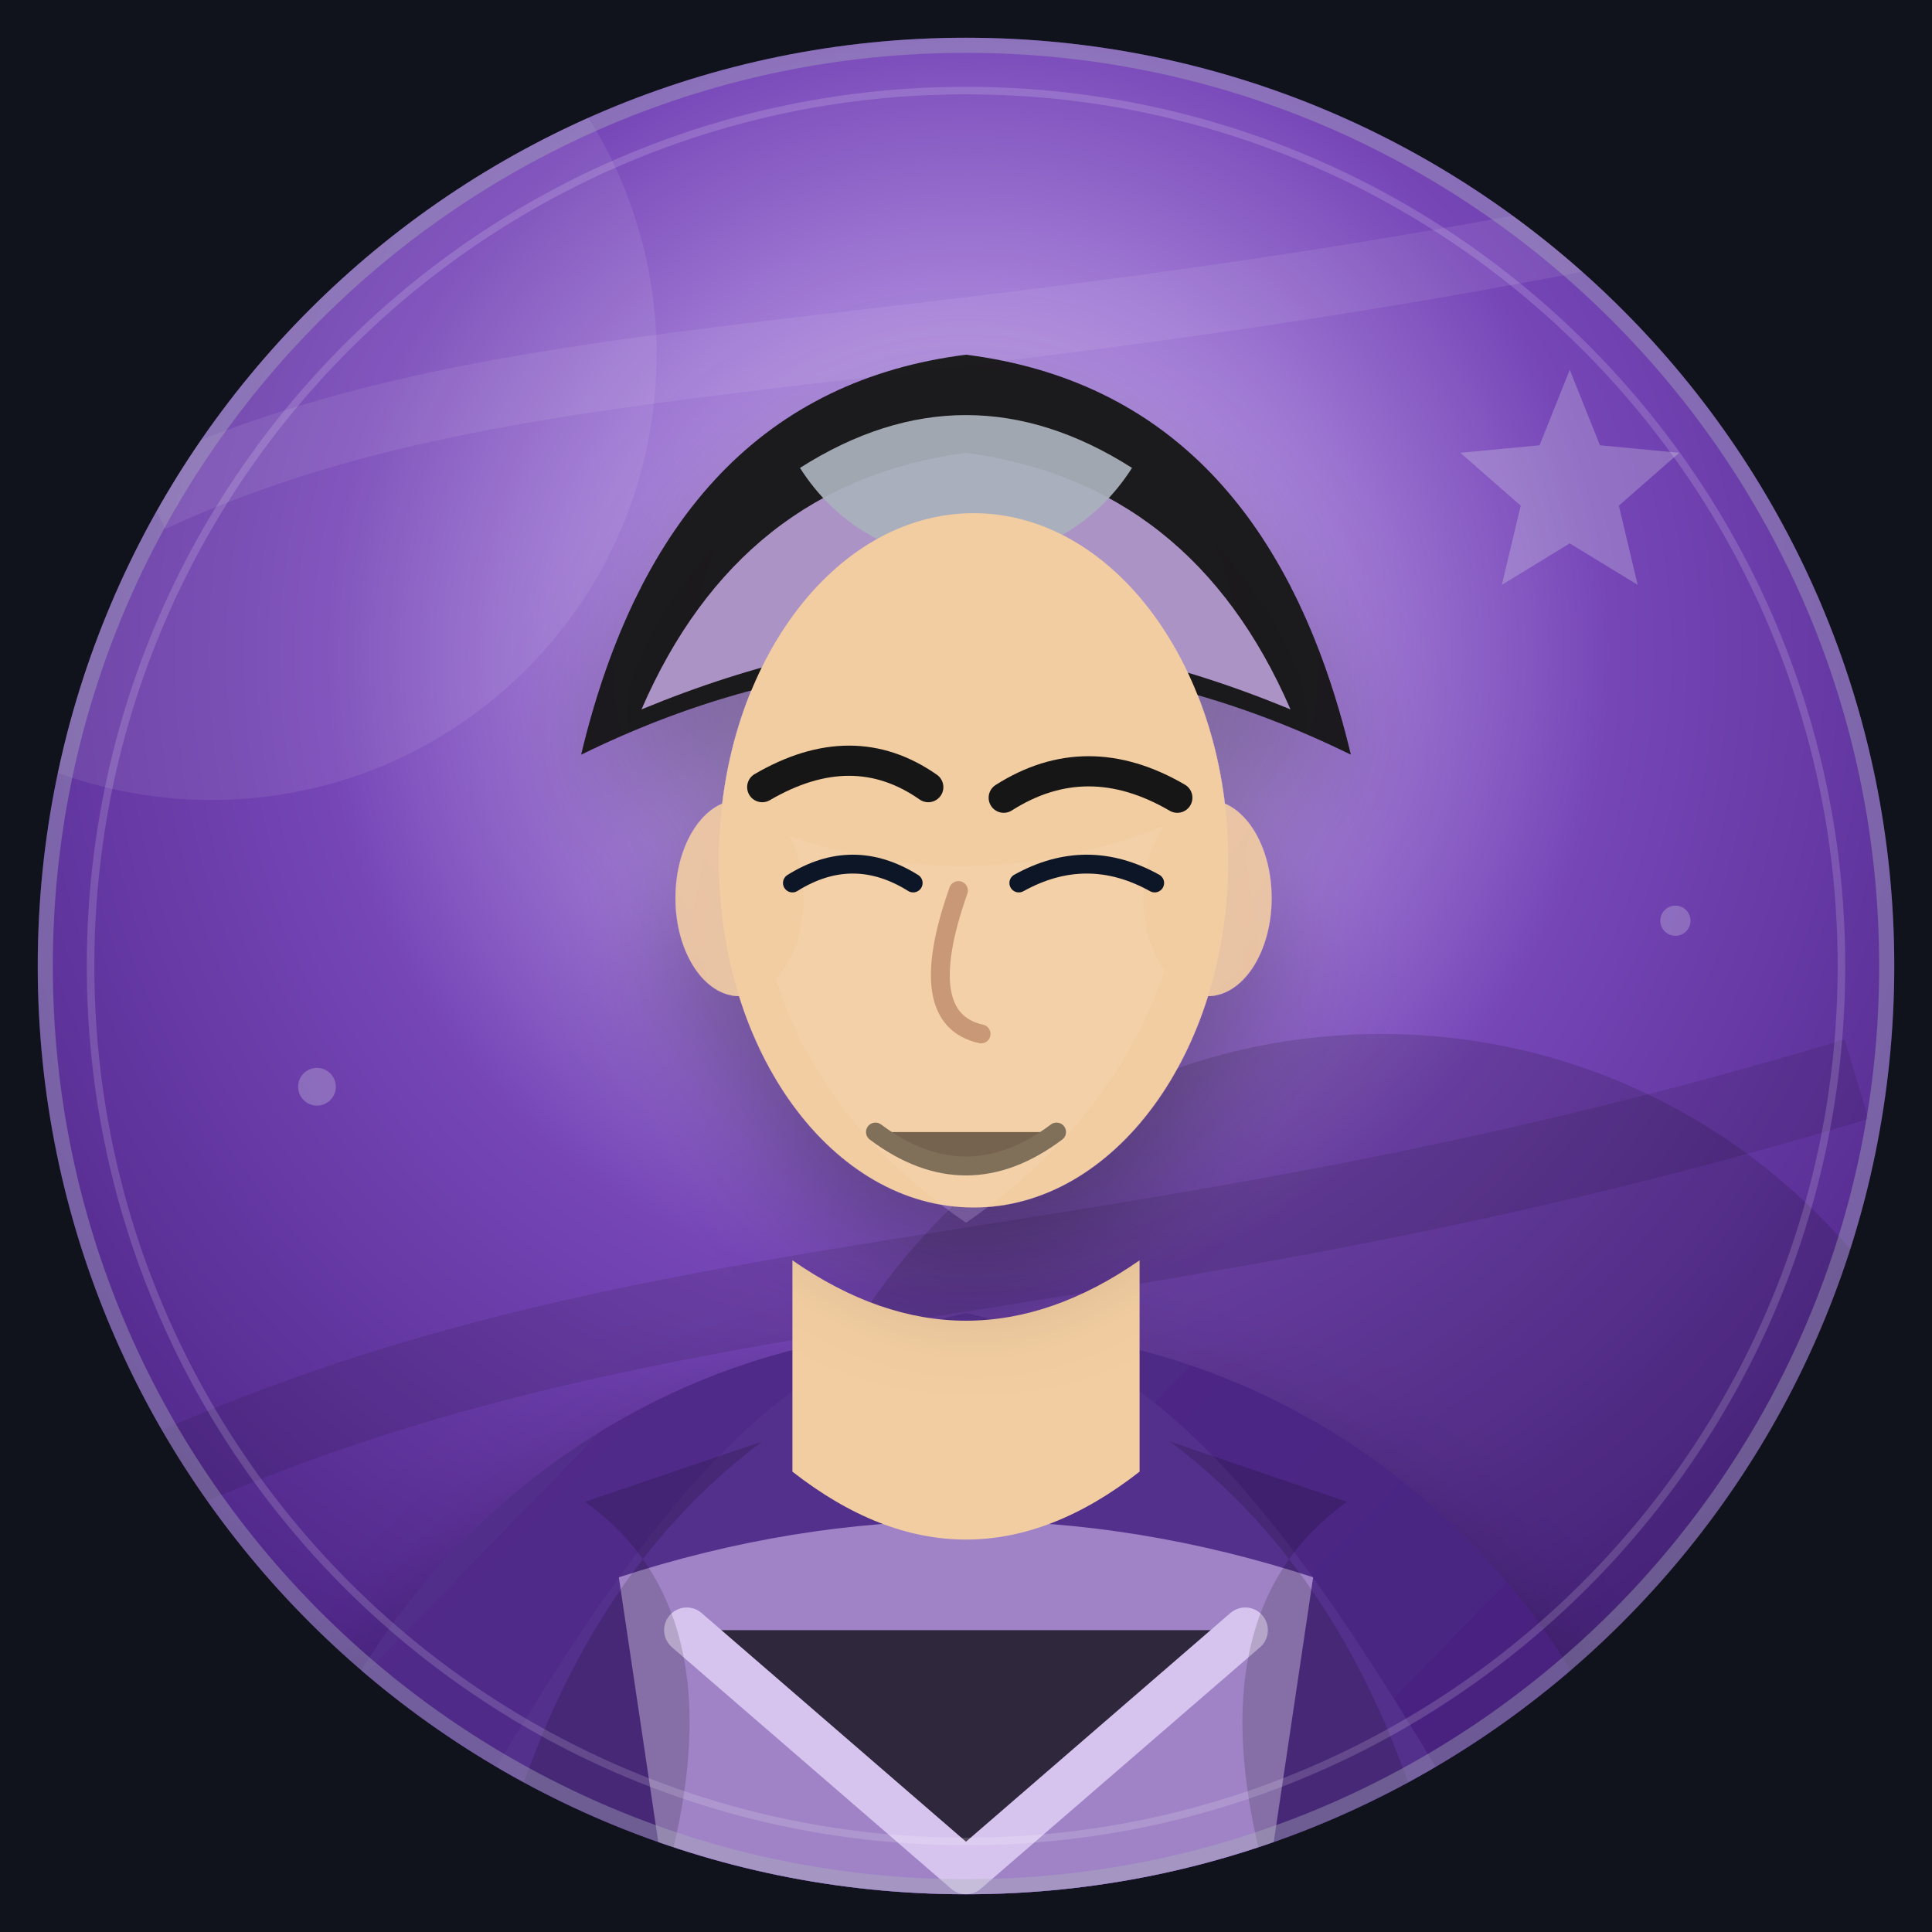
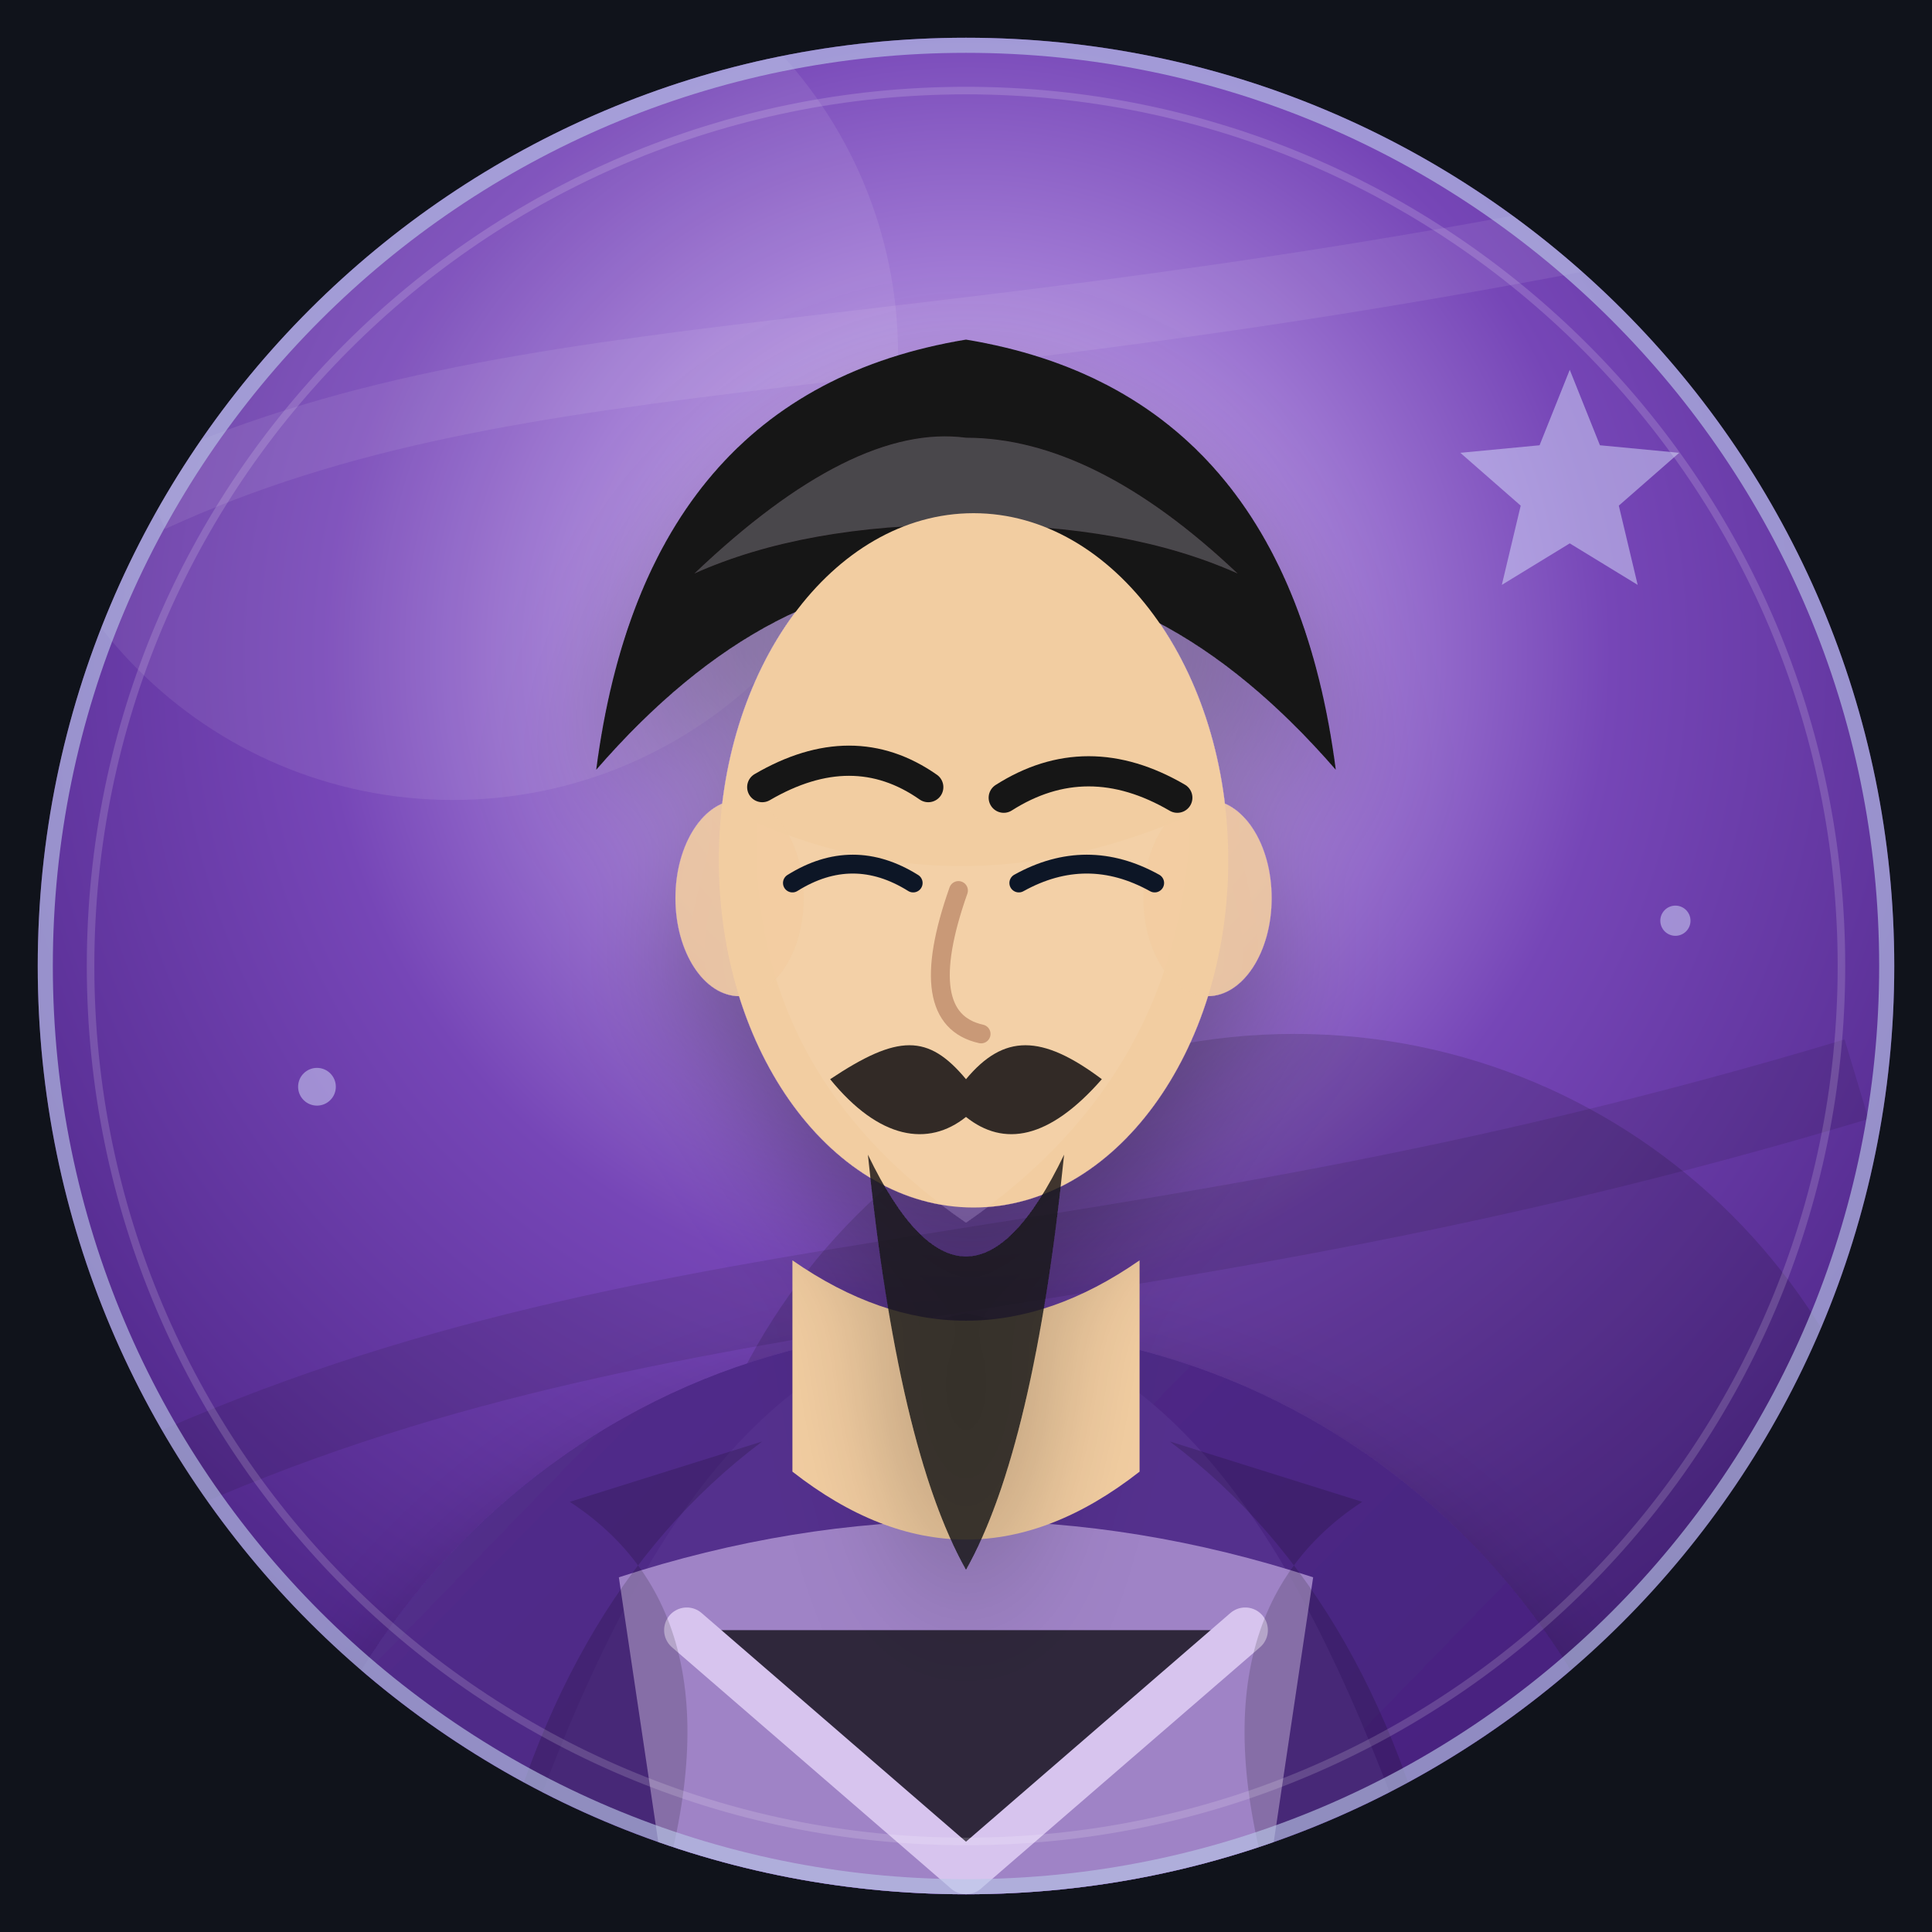
<svg xmlns="http://www.w3.org/2000/svg" viewBox="0 0 512 512" role="img" aria-label="文鸯 portrait">
  <defs>
    <radialGradient id="bg" cx="50%" cy="34%" r="72%">
      <stop offset="0%" stop-color="#dec5ff" />
      <stop offset="46%" stop-color="#7646b7" />
      <stop offset="100%" stop-color="#3f1a76" />
    </radialGradient>
    <linearGradient id="robe" x1="0%" y1="0%" x2="100%" y2="100%">
      <stop offset="0%" stop-color="#54308d" />
      <stop offset="100%" stop-color="#3f1a76" />
    </linearGradient>
    <filter id="softShadow" x="-20%" y="-20%" width="140%" height="150%">
      <feDropShadow dx="0" dy="16" stdDeviation="16" flood-color="#000" flood-opacity="0.32" />
    </filter>
    <clipPath id="round">
      <circle cx="256" cy="256" r="246" />
    </clipPath>
  </defs>
  <rect width="512" height="512" fill="#10131b" />
  <g clip-path="url(#round)">
    <rect width="512" height="512" fill="url(#bg)" />
-     <circle cx="56" cy="94" r="118" fill="#fff" opacity="0.08" />
-     <circle cx="366" cy="438" r="164" fill="#000" opacity="0.14" />
+     <circle cx="120" cy="94" r="118" fill="#fff" opacity="0.08" />
+     <circle cx="343" cy="438" r="164" fill="#000" opacity="0.14" />
    <path d="M40 132 C140 86 244 102 472 52" stroke="#fff" stroke-width="18" opacity="0.08" fill="none" />
    <path d="M28 398 C168 330 286 348 492 286" stroke="#000" stroke-width="22" opacity="0.1" fill="none" />
-     <g opacity="0.28">
-       <path d="M416 98 l8 20 21 2 -16 14 5 21 -18 -11 -18 11 5 -21 -16 -14 21 -2Z" fill="#dfe3e8" />
-       <circle cx="84" cy="288" r="5" fill="#dfe3e8" />
-       <circle cx="444" cy="244" r="4" fill="#dfe3e8" />
+     <g opacity="0.48">
+       <path d="M416 98 l8 20 21 2 -16 14 5 21 -18 -11 -18 11 5 -21 -16 -14 21 -2Z" fill="#dce7ff" />
+       <circle cx="84" cy="288" r="5" fill="#dce7ff" />
+       <circle cx="444" cy="244" r="4" fill="#dce7ff" />
    </g>
    <ellipse cx="256" cy="548" rx="190" ry="196" fill="url(#robe)" filter="url(#softShadow)" />
-     <path d="M105 514 C164 410 198 360 256 348 C314 360 348 410 407 514Z" fill="#54308d" />
+     <path d="M130 514 C164 410 198 360 256 348 C314 360 348 410 382 514Z" fill="#54308d" />
    <path d="M164 418 Q256 388 348 418 L334 512 H178Z" fill="#bda3dd" opacity="0.72" />
    <path d="M182 432 L256 496 L330 432" stroke="#efe0ff" stroke-width="12" stroke-linecap="round" stroke-linejoin="round" opacity="0.7" />
-     <path d="M155 398 Q200 430 172 512 H128 Q146 424 202 382Z" fill="#000" opacity="0.16" />
-     <path d="M357 398 Q312 430 340 512 H384 Q366 424 310 382Z" fill="#000" opacity="0.16" />
+     <path d="M151 398 Q200 430 172 512 H128 Q146 424 202 382Z" fill="#000" opacity="0.16" />
+     <path d="M361 398 Q312 430 340 512 H384 Q366 424 310 382Z" fill="#000" opacity="0.16" />
    <path d="M210 334 Q256 366 302 334 V390 Q256 426 210 390Z" fill="#f2cda1" />
    <g filter="url(#softShadow)">
-       <path d="M154 200 Q177 104 256 94 Q335 104 358 200 Q307 175 256 176 Q205 175 154 200Z" fill="#171514" opacity="0.96" />
-       <path d="M170 188 Q196 128 256 120 Q316 128 342 188 Q296 169 256 169 Q216 169 170 188Z" fill="#bda3dd" opacity="0.88" />
-       <path d="M212 124 Q256 96 300 124 Q286 146 256 150 Q226 146 212 124Z" fill="#aab2bd" opacity="0.92" />
+       <path d="M158 204 Q171 104 256 90 Q341 104 354 204 Q308 151 256 153 Q204 151 158 204Z" fill="#171514" />
+       <path d="M184 152 Q226 112 256 116 Q290 116 328 152 Q299 139 256 139 Q213 139 184 152Z" fill="#efe0ff" opacity="0.24" />
      <ellipse cx="258" cy="228" rx="67.5" ry="92" fill="#f2cda1" />
      <path d="M200.5 218 Q256 242 315.5 216 Q314 284 256 324 Q198 284 200.5 218Z" fill="#fff" opacity="0.06" />
      <ellipse cx="196" cy="238" rx="17" ry="26" fill="#f2cda1" opacity="0.88" />
      <ellipse cx="320" cy="238" rx="17" ry="26" fill="#f2cda1" opacity="0.88" />
      <path d="M202 208.597 Q226 194.597 246 208.597" stroke="#171514" stroke-width="8" stroke-linecap="round" fill="none" />
      <path d="M266 211.403 Q288 197.403 312 211.403" stroke="#171514" stroke-width="8" stroke-linecap="round" fill="none" />
      <path d="M210 234 Q226 224 242 234" stroke="#111827" stroke-width="5" stroke-linecap="round" fill="none" />
      <path d="M270 234 Q288 224 306 234" stroke="#111827" stroke-width="5" stroke-linecap="round" fill="none" />
      <path d="M254 236 Q242 270 260 274" stroke="#a56b50" stroke-width="5" stroke-linecap="round" fill="none" opacity="0.55" />
-       <path d="M232 300 Q256 318 280 300" stroke="#171514" stroke-width="5" stroke-linecap="round" opacity="0.52" />
+       <path d="M220 286 C238 274 246 274 256 286 C266 274 276 274 292 286 C278 302 266 304 256 296 C246 304 233 302 220 286Z" fill="#171514" opacity="0.88" />
+       <path d="M230 306 Q256 360 282 306 Q274 384 256 416 Q238 384 230 306Z" fill="#171514" opacity="0.82" />
    </g>
-     <circle cx="256" cy="256" r="246" fill="none" stroke="#aab2bd" stroke-width="8" opacity="0.38" />
+     <circle cx="256" cy="256" r="246" fill="none" stroke="#b9c7e7" stroke-width="8" opacity="0.64" />
    <circle cx="256" cy="256" r="232" fill="none" stroke="#fff" stroke-width="2" opacity="0.16" />
  </g>
</svg>
